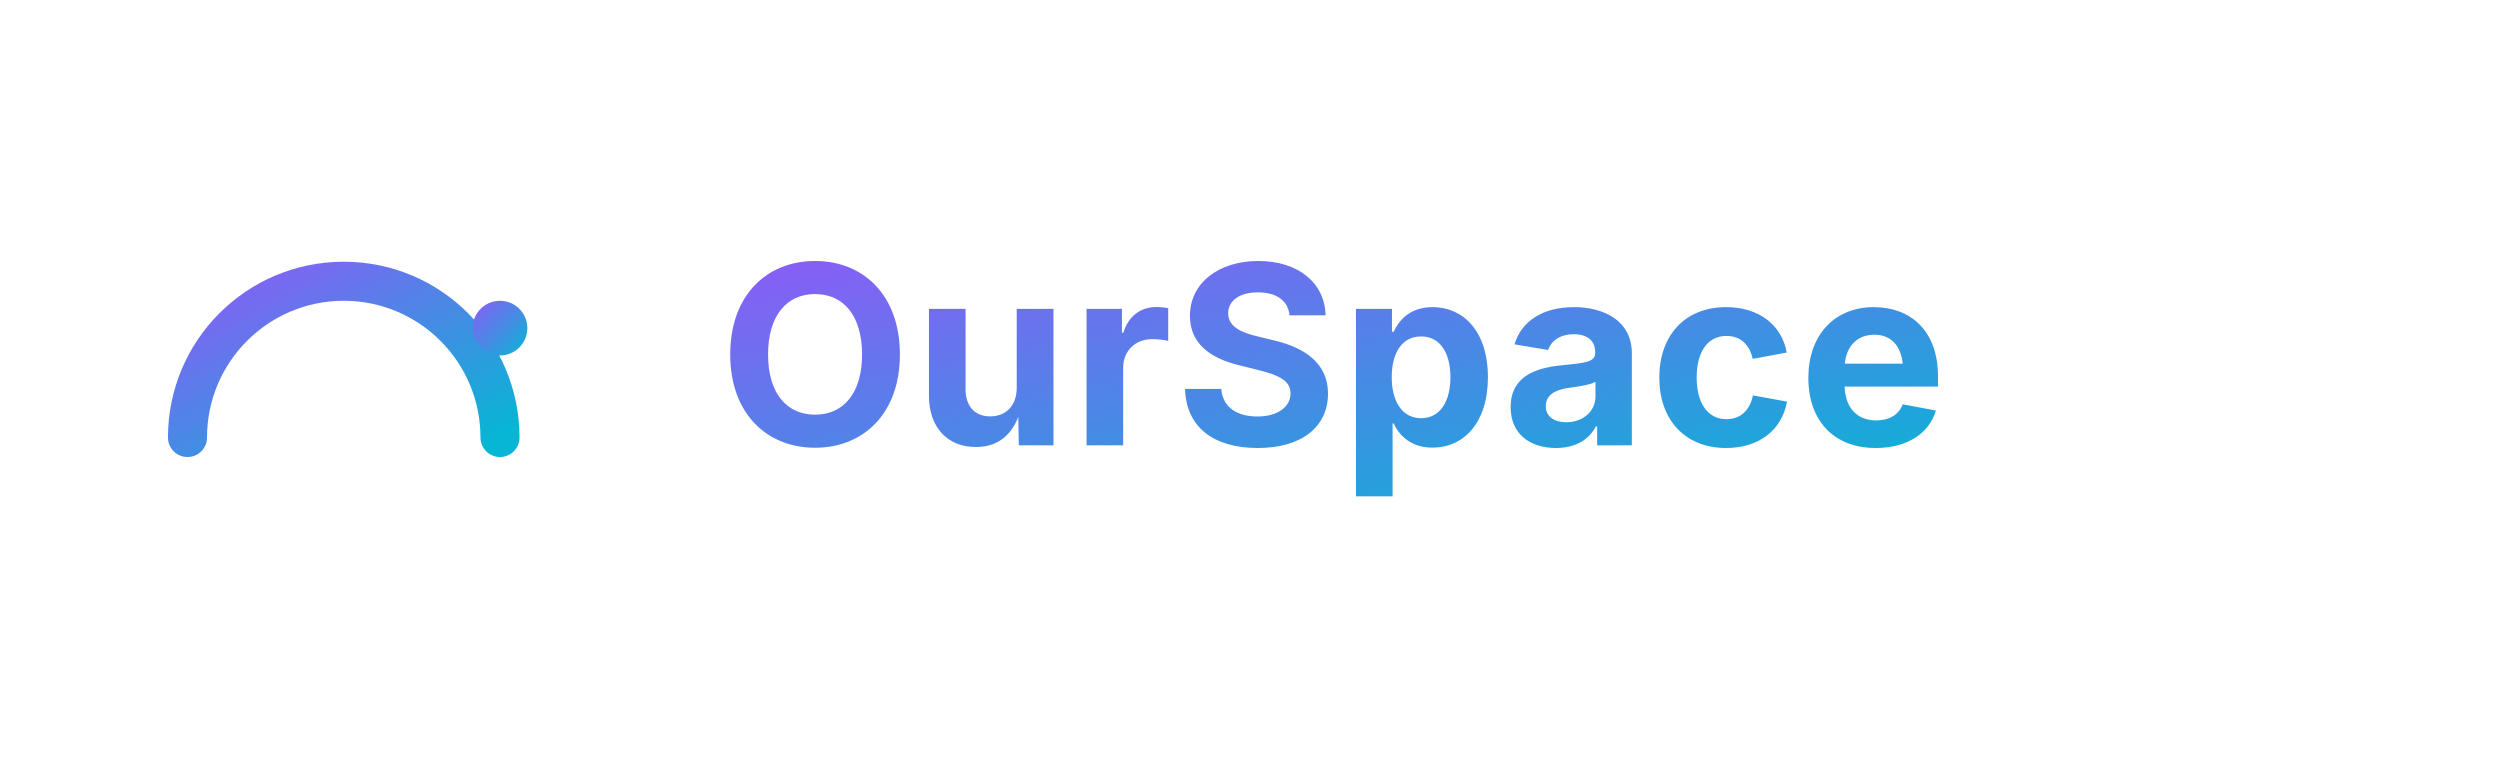
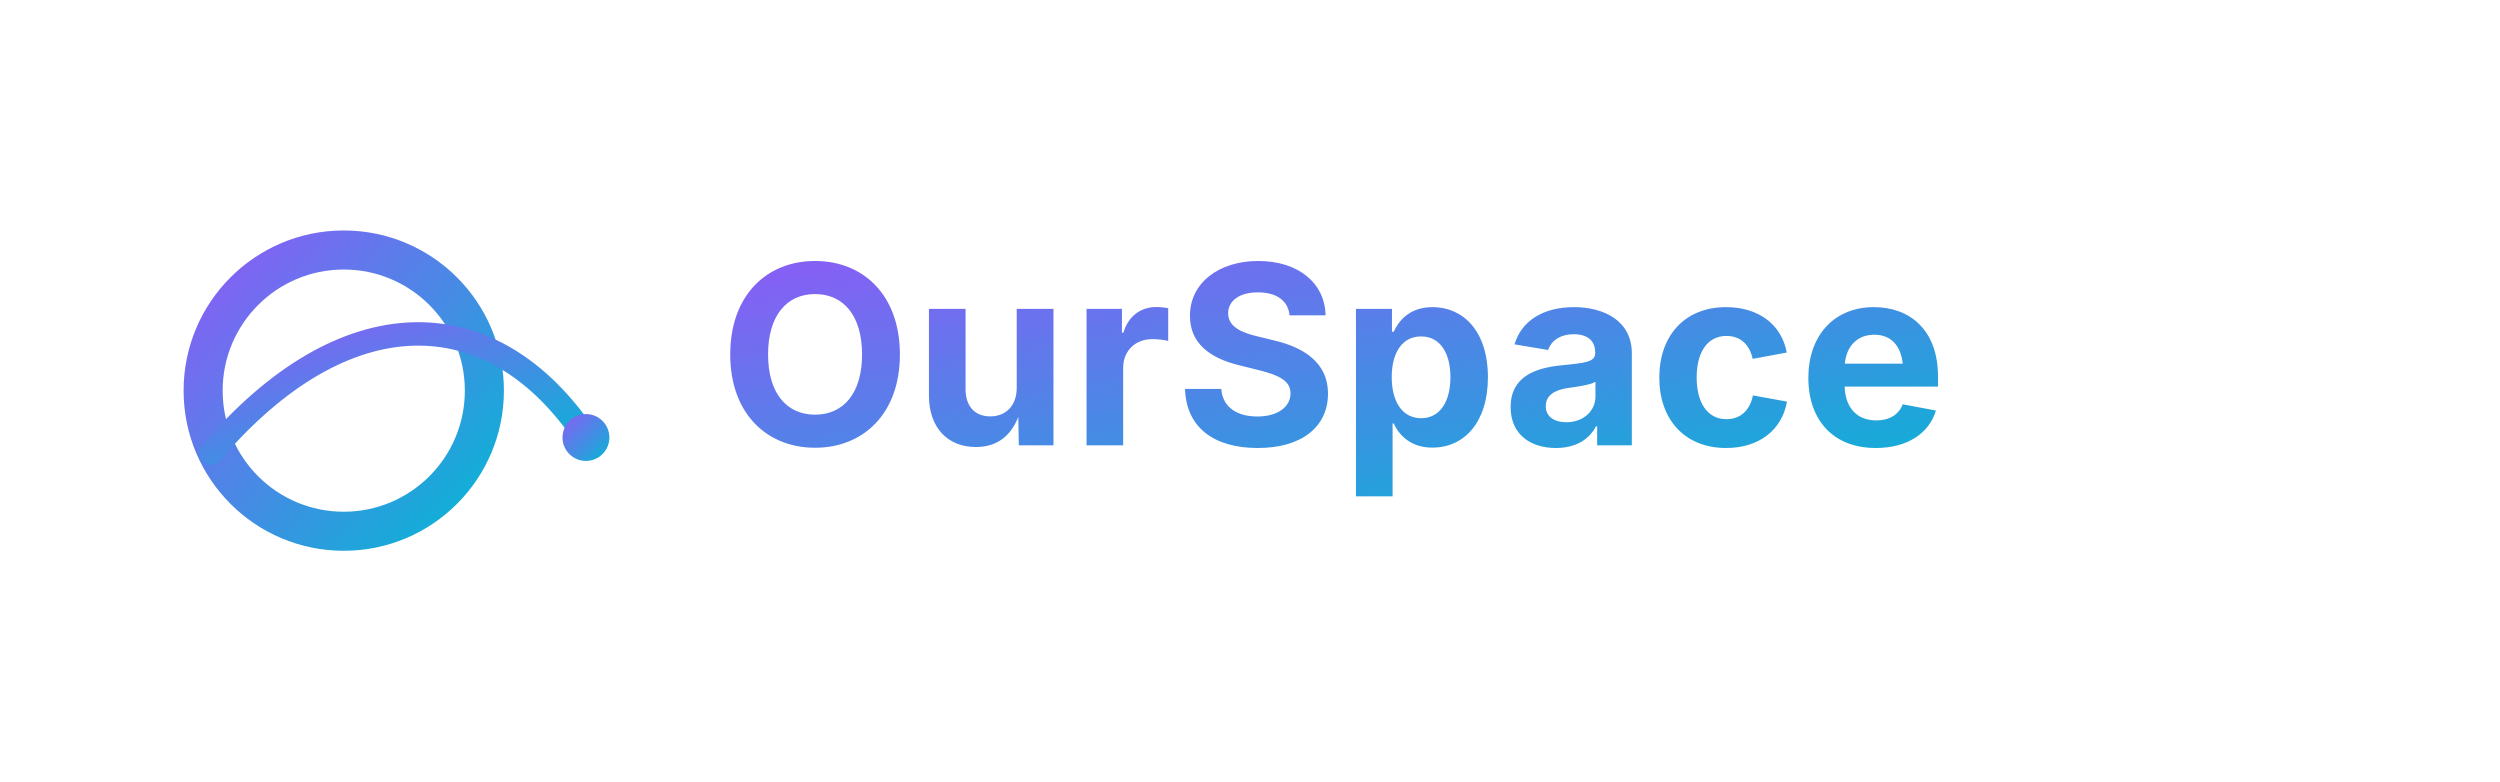
<svg xmlns="http://www.w3.org/2000/svg" viewBox="0 0 640 200">
  <defs>
    <linearGradient id="g" x1="0%" y1="0%" x2="100%" y2="100%">
      <stop offset="0%" stop-color="#8B5CF6" />
      <stop offset="100%" stop-color="#06B6D4" />
    </linearGradient>
  </defs>
-   <path d="M48 112 A40 40 0 1 1 128 112" fill="none" stroke="url(#g)" stroke-width="10" stroke-linecap="round" />
-   <circle cx="128" cy="84" r="7" fill="url(#g)" />
+   <circle cx="88" cy="100" r="36" fill="none" stroke="url(#g)" stroke-width="10" />
+   <path d="M54 116 C88 76 126 76 150 112" fill="none" stroke="url(#g)" stroke-width="6" stroke-linecap="round" />
+   <circle cx="150" cy="112" r="6" fill="url(#g)" />
  <text x="184" y="114" font-family="Poppins, Inter, system-ui, -apple-system, Segoe UI, sans-serif" font-weight="700" font-size="64" fill="url(#g)" letter-spacing=".5">OurSpace</text>
</svg>
